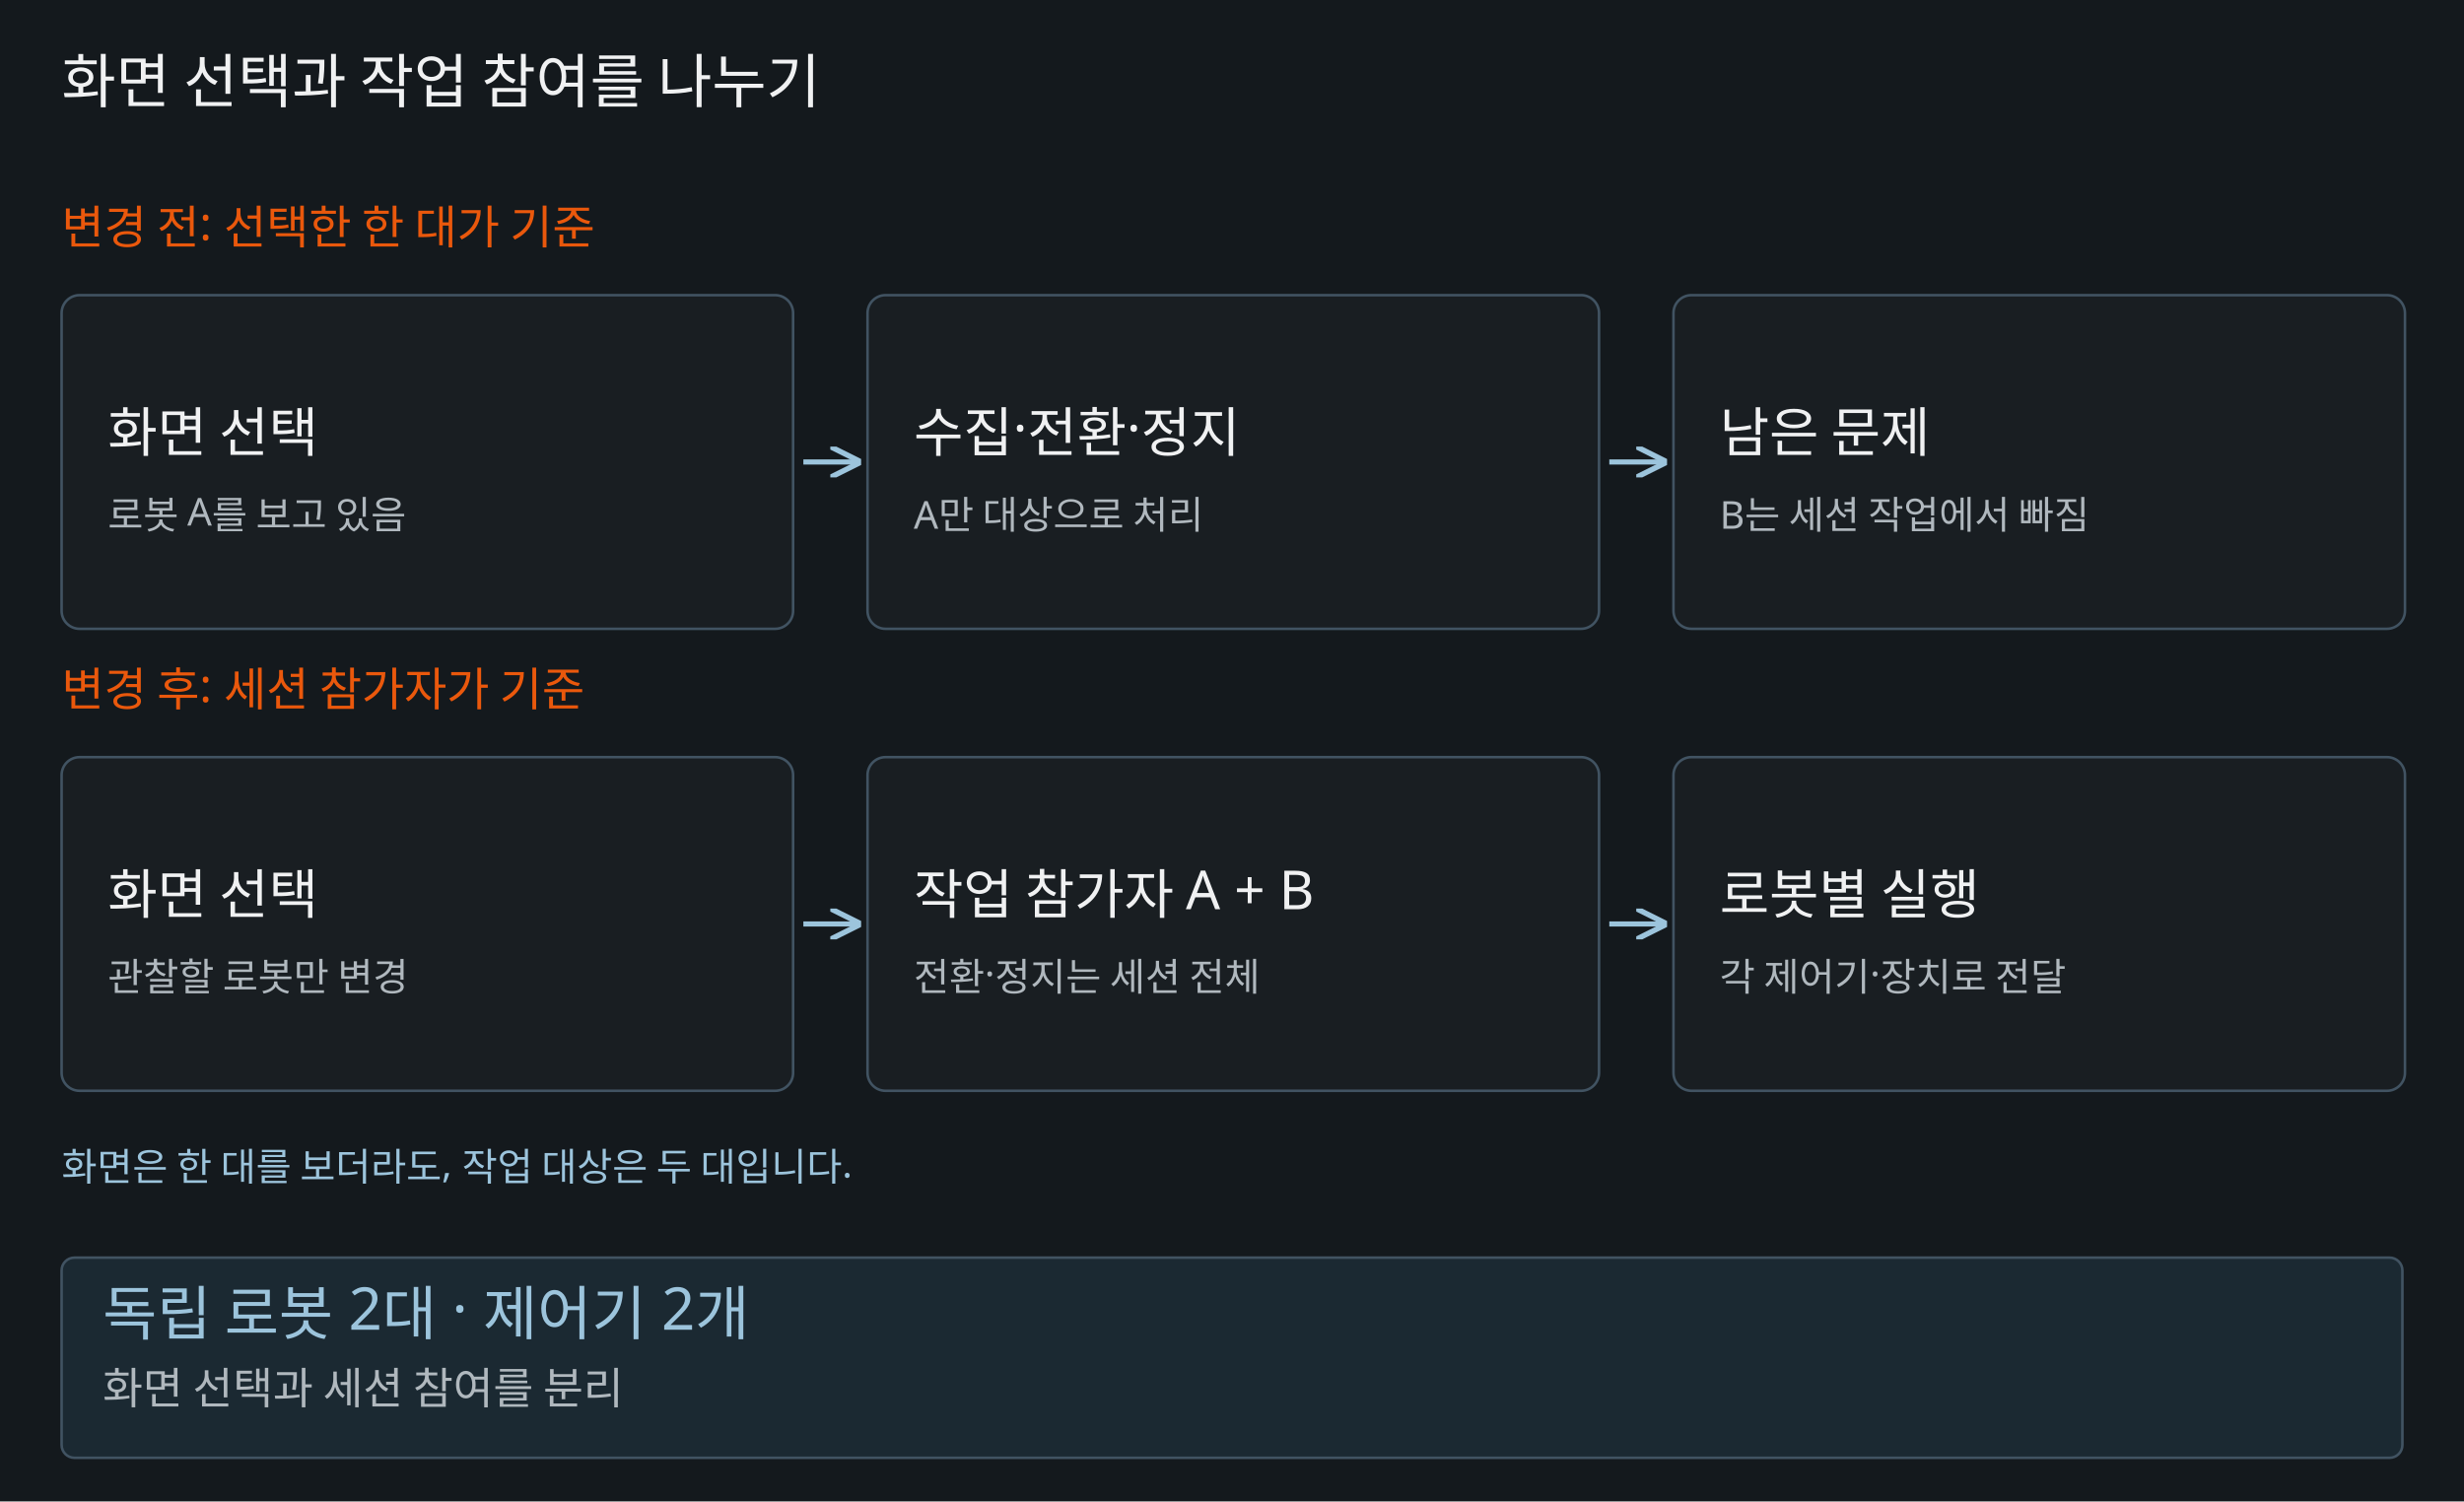
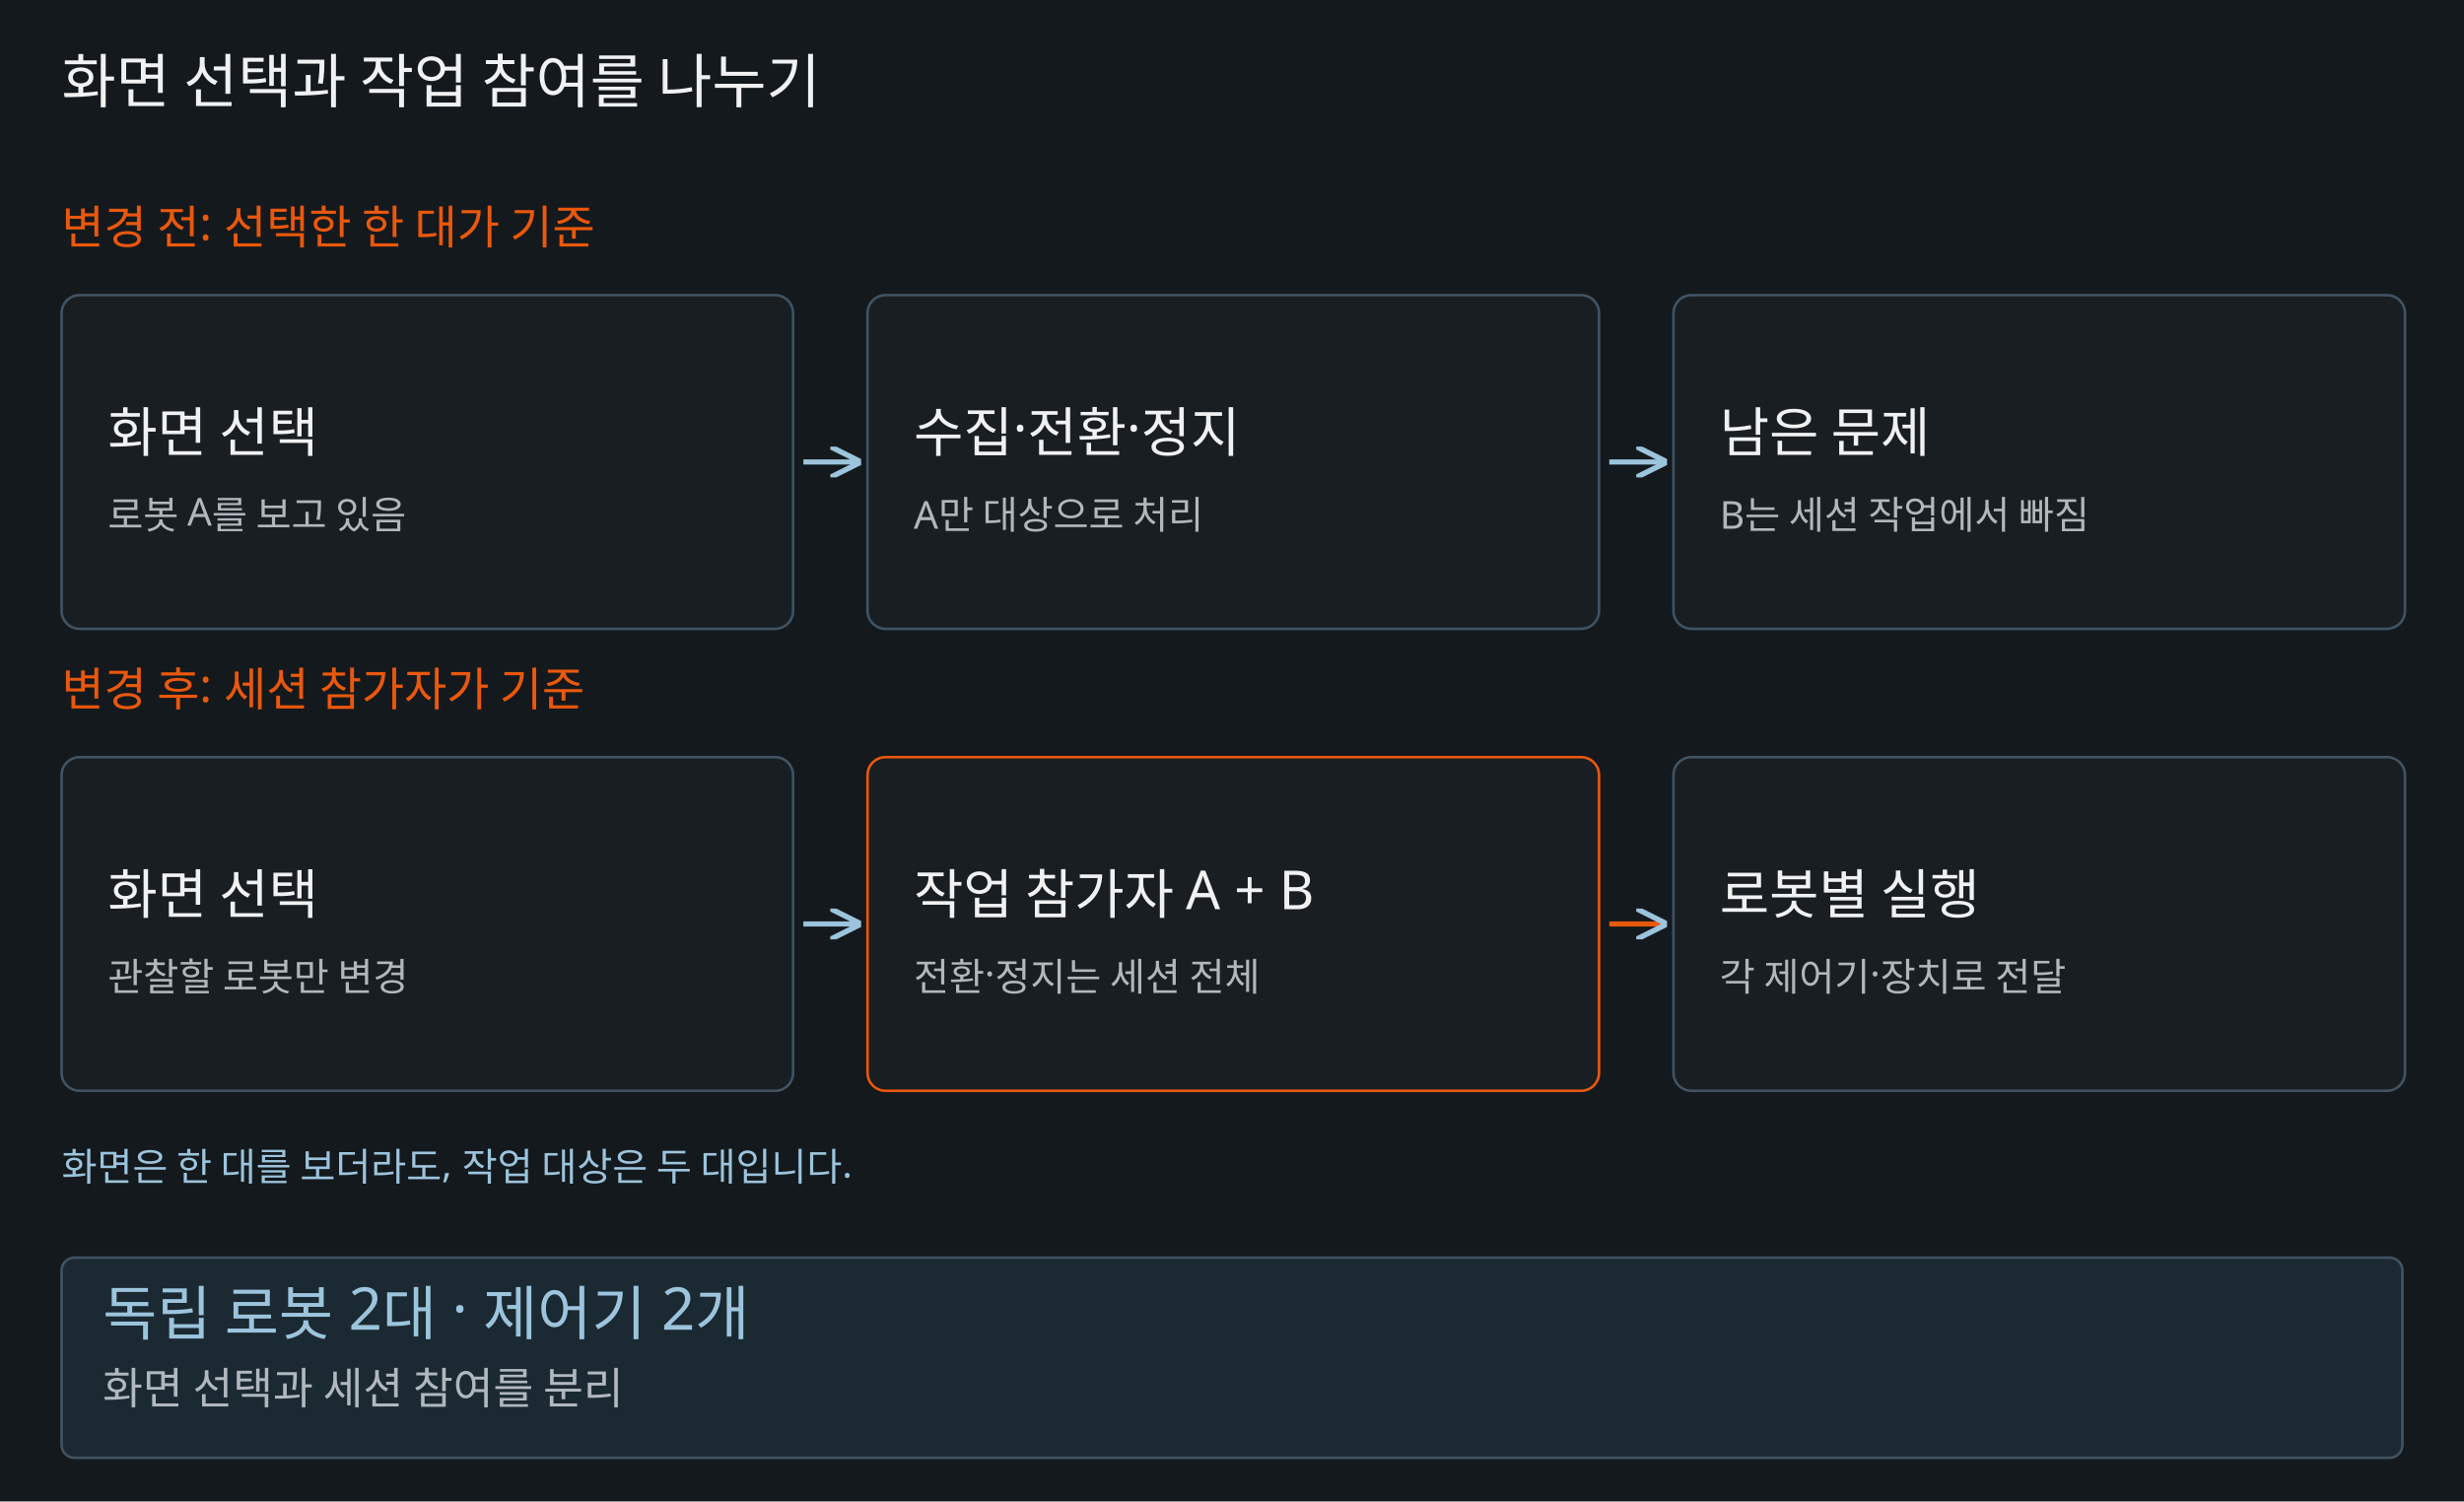
<svg xmlns="http://www.w3.org/2000/svg" viewBox="0 0 960 585" role="img" aria-labelledby="title">
  <defs>
    <marker id="arrow" viewBox="0 0 8 8" refX="7" refY="4" markerWidth="6" markerHeight="6" orient="auto">
      <path d="M0 0L8 4L0 8" fill="none" stroke="#9cc4dc" stroke-width="1.4" />
    </marker>
  </defs>
  <rect width="960" height="585" fill="#14191d" />
  <g font-family="Malgun Gothic,Pretendard,sans-serif">
    <text x="24" y="40" font-size="23" fill="#f0f1f2" text-anchor="start">화면 선택과 작업 참여를 나누기</text>
    <text x="24" y="95" font-size="18" fill="#EA580C" text-anchor="start">변경 전: 선택한 한 대가 기준</text>
    <rect x="24" y="115" width="285" height="130" rx="7" fill="#191e22" stroke="#415362" />
    <text x="42" y="143" font-size="13" fill="#9cc4dc" text-anchor="start" />
    <text x="42" y="176" font-size="21" fill="#f0f1f2" text-anchor="start">화면 선택</text>
    <text x="42" y="206" font-size="15" fill="#b0b8be" text-anchor="start">로봇 A를 보고 있음</text>
    <path d="M313 180L334 180" fill="none" stroke="#9cc4dc" stroke-width="2" marker-end="url(#arrow)" />
    <rect x="338" y="115" width="285" height="130" rx="7" fill="#191e22" stroke="#415362" />
    <text x="356" y="143" font-size="13" fill="#9cc4dc" text-anchor="start" />
    <text x="356" y="176" font-size="21" fill="#f0f1f2" text-anchor="start">수집·전환·정지</text>
    <text x="356" y="206" font-size="15" fill="#b0b8be" text-anchor="start">A만 대상으로 처리</text>
    <path d="M627 180L648 180" fill="none" stroke="#9cc4dc" stroke-width="2" marker-end="url(#arrow)" />
    <rect x="652" y="115" width="285" height="130" rx="7" fill="#191e22" stroke="#415362" />
    <text x="670" y="143" font-size="13" fill="#9cc4dc" text-anchor="start" />
    <text x="670" y="176" font-size="21" fill="#f0f1f2" text-anchor="start">남은 문제</text>
    <text x="670" y="206" font-size="15" fill="#b0b8be" text-anchor="start">B는 세션 작업에서 빠짐</text>
    <text x="24" y="275" font-size="18" fill="#EA580C" text-anchor="start">변경 후: 세션 참가자가 기준</text>
    <rect x="24" y="295" width="285" height="130" rx="7" fill="#191e22" stroke="#415362" />
    <text x="42" y="323" font-size="13" fill="#9cc4dc" text-anchor="start" />
    <text x="42" y="356" font-size="21" fill="#f0f1f2" text-anchor="start">화면 선택</text>
    <text x="42" y="386" font-size="15" fill="#b0b8be" text-anchor="start">관찰할 로봇만 변경</text>
    <path d="M313 360L334 360" fill="none" stroke="#9cc4dc" stroke-width="2" marker-end="url(#arrow)" />
-     <rect x="338" y="295" width="285" height="130" rx="7" fill="#191e22" stroke="#415362" />
+     <rect x="338" y="295" width="285" height="130" rx="7" fill="#191e22" stroke="#EA580C" />
    <text x="356" y="323" font-size="13" fill="#9cc4dc" text-anchor="start" />
    <text x="356" y="356" font-size="21" fill="#f0f1f2" text-anchor="start">작업 참가자 A + B</text>
    <text x="356" y="386" font-size="15" fill="#b0b8be" text-anchor="start">전환·정지는 세션 전체</text>
-     <path d="M627 360L648 360" fill="none" stroke="#9cc4dc" stroke-width="2" marker-end="url(#arrow)" />
+     <path d="M627 360L648 360" fill="none" stroke="#EA580C" stroke-width="2" marker-end="url(#arrow)" />
    <rect x="652" y="295" width="285" height="130" rx="7" fill="#191e22" stroke="#415362" />
    <text x="670" y="323" font-size="13" fill="#9cc4dc" text-anchor="start" />
    <text x="670" y="356" font-size="21" fill="#f0f1f2" text-anchor="start">로봇별 실행</text>
    <text x="670" y="386" font-size="15" fill="#b0b8be" text-anchor="start">각 제어기·장치로 전달</text>
    <text x="24" y="460" font-size="15" fill="#9cc4dc" text-anchor="start">화면은 한 대를 보더라도, 작업 대상은 두 대입니다.</text>
  </g>
  <g font-family="Malgun Gothic,Pretendard,sans-serif">
    <rect x="24" y="490" width="912" height="78" rx="5" fill="#1b2932" stroke="#415362" />
    <text x="40" y="520" font-size="23" fill="#9cc4dc">독립 로봇 2대 · 제어기 2개</text>
    <text x="40" y="547" font-size="17" fill="#b0b8be">화면 선택과 세션 참여를 분리</text>
  </g>
</svg>
